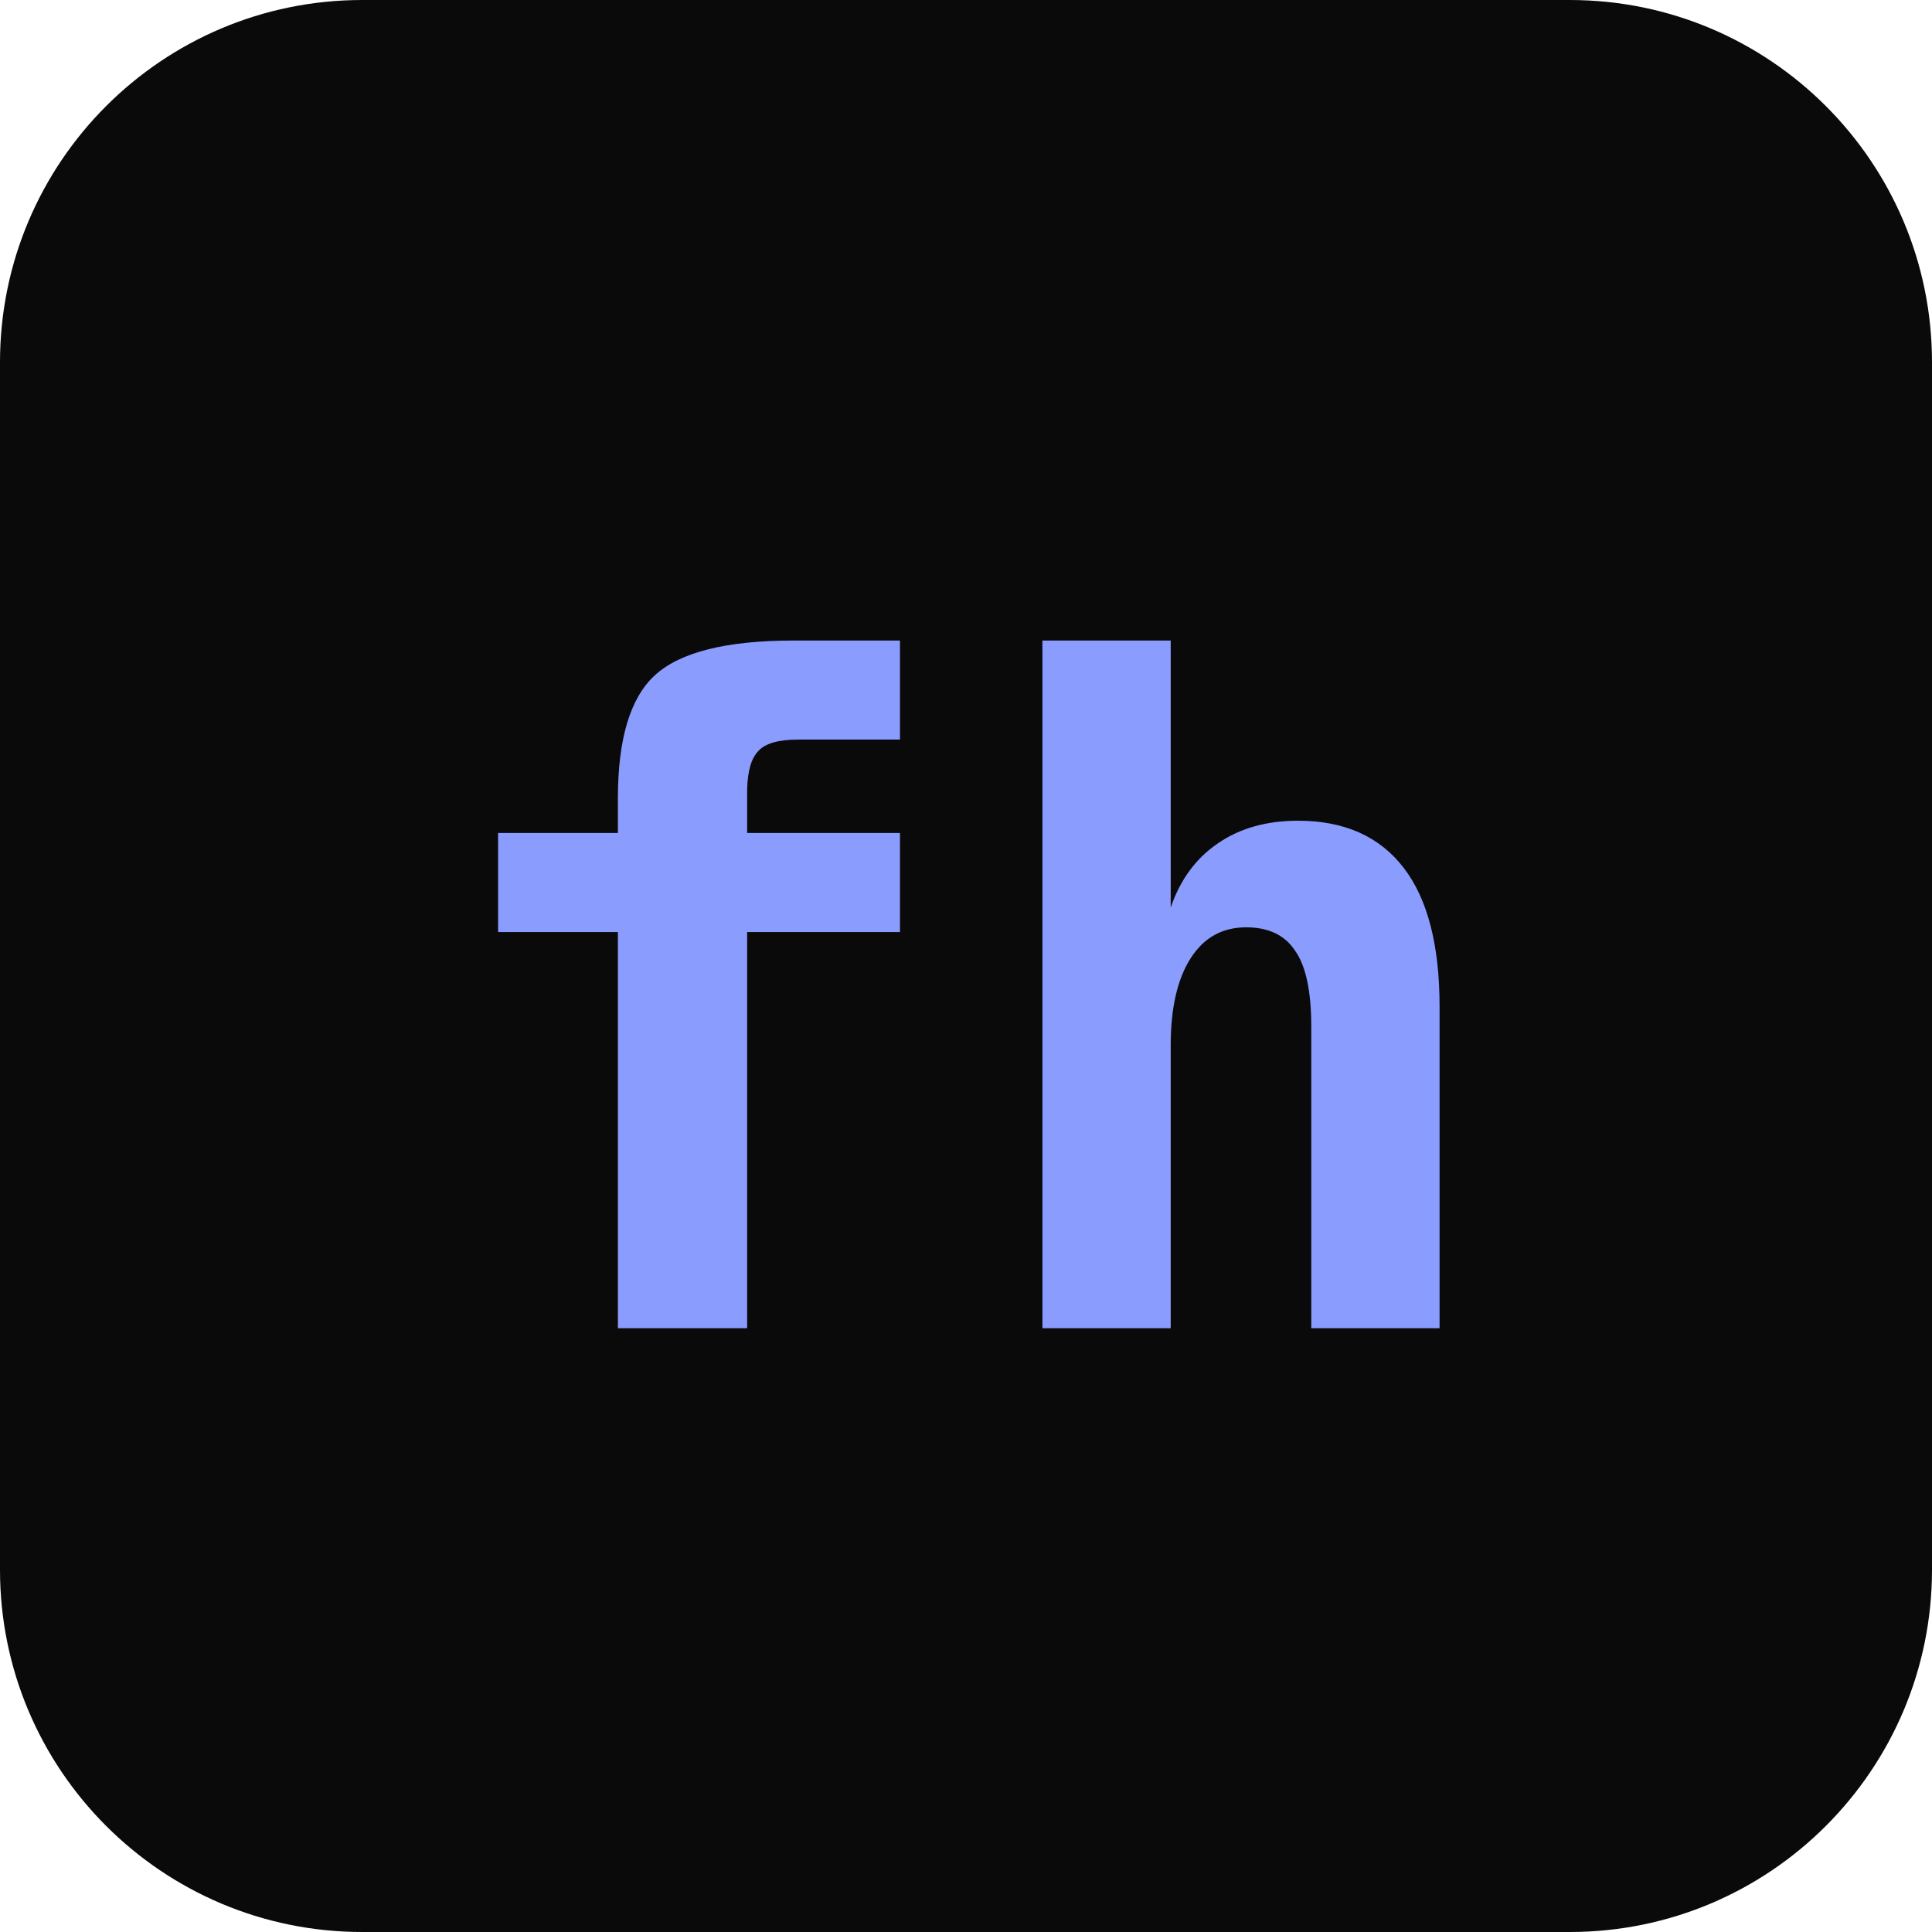
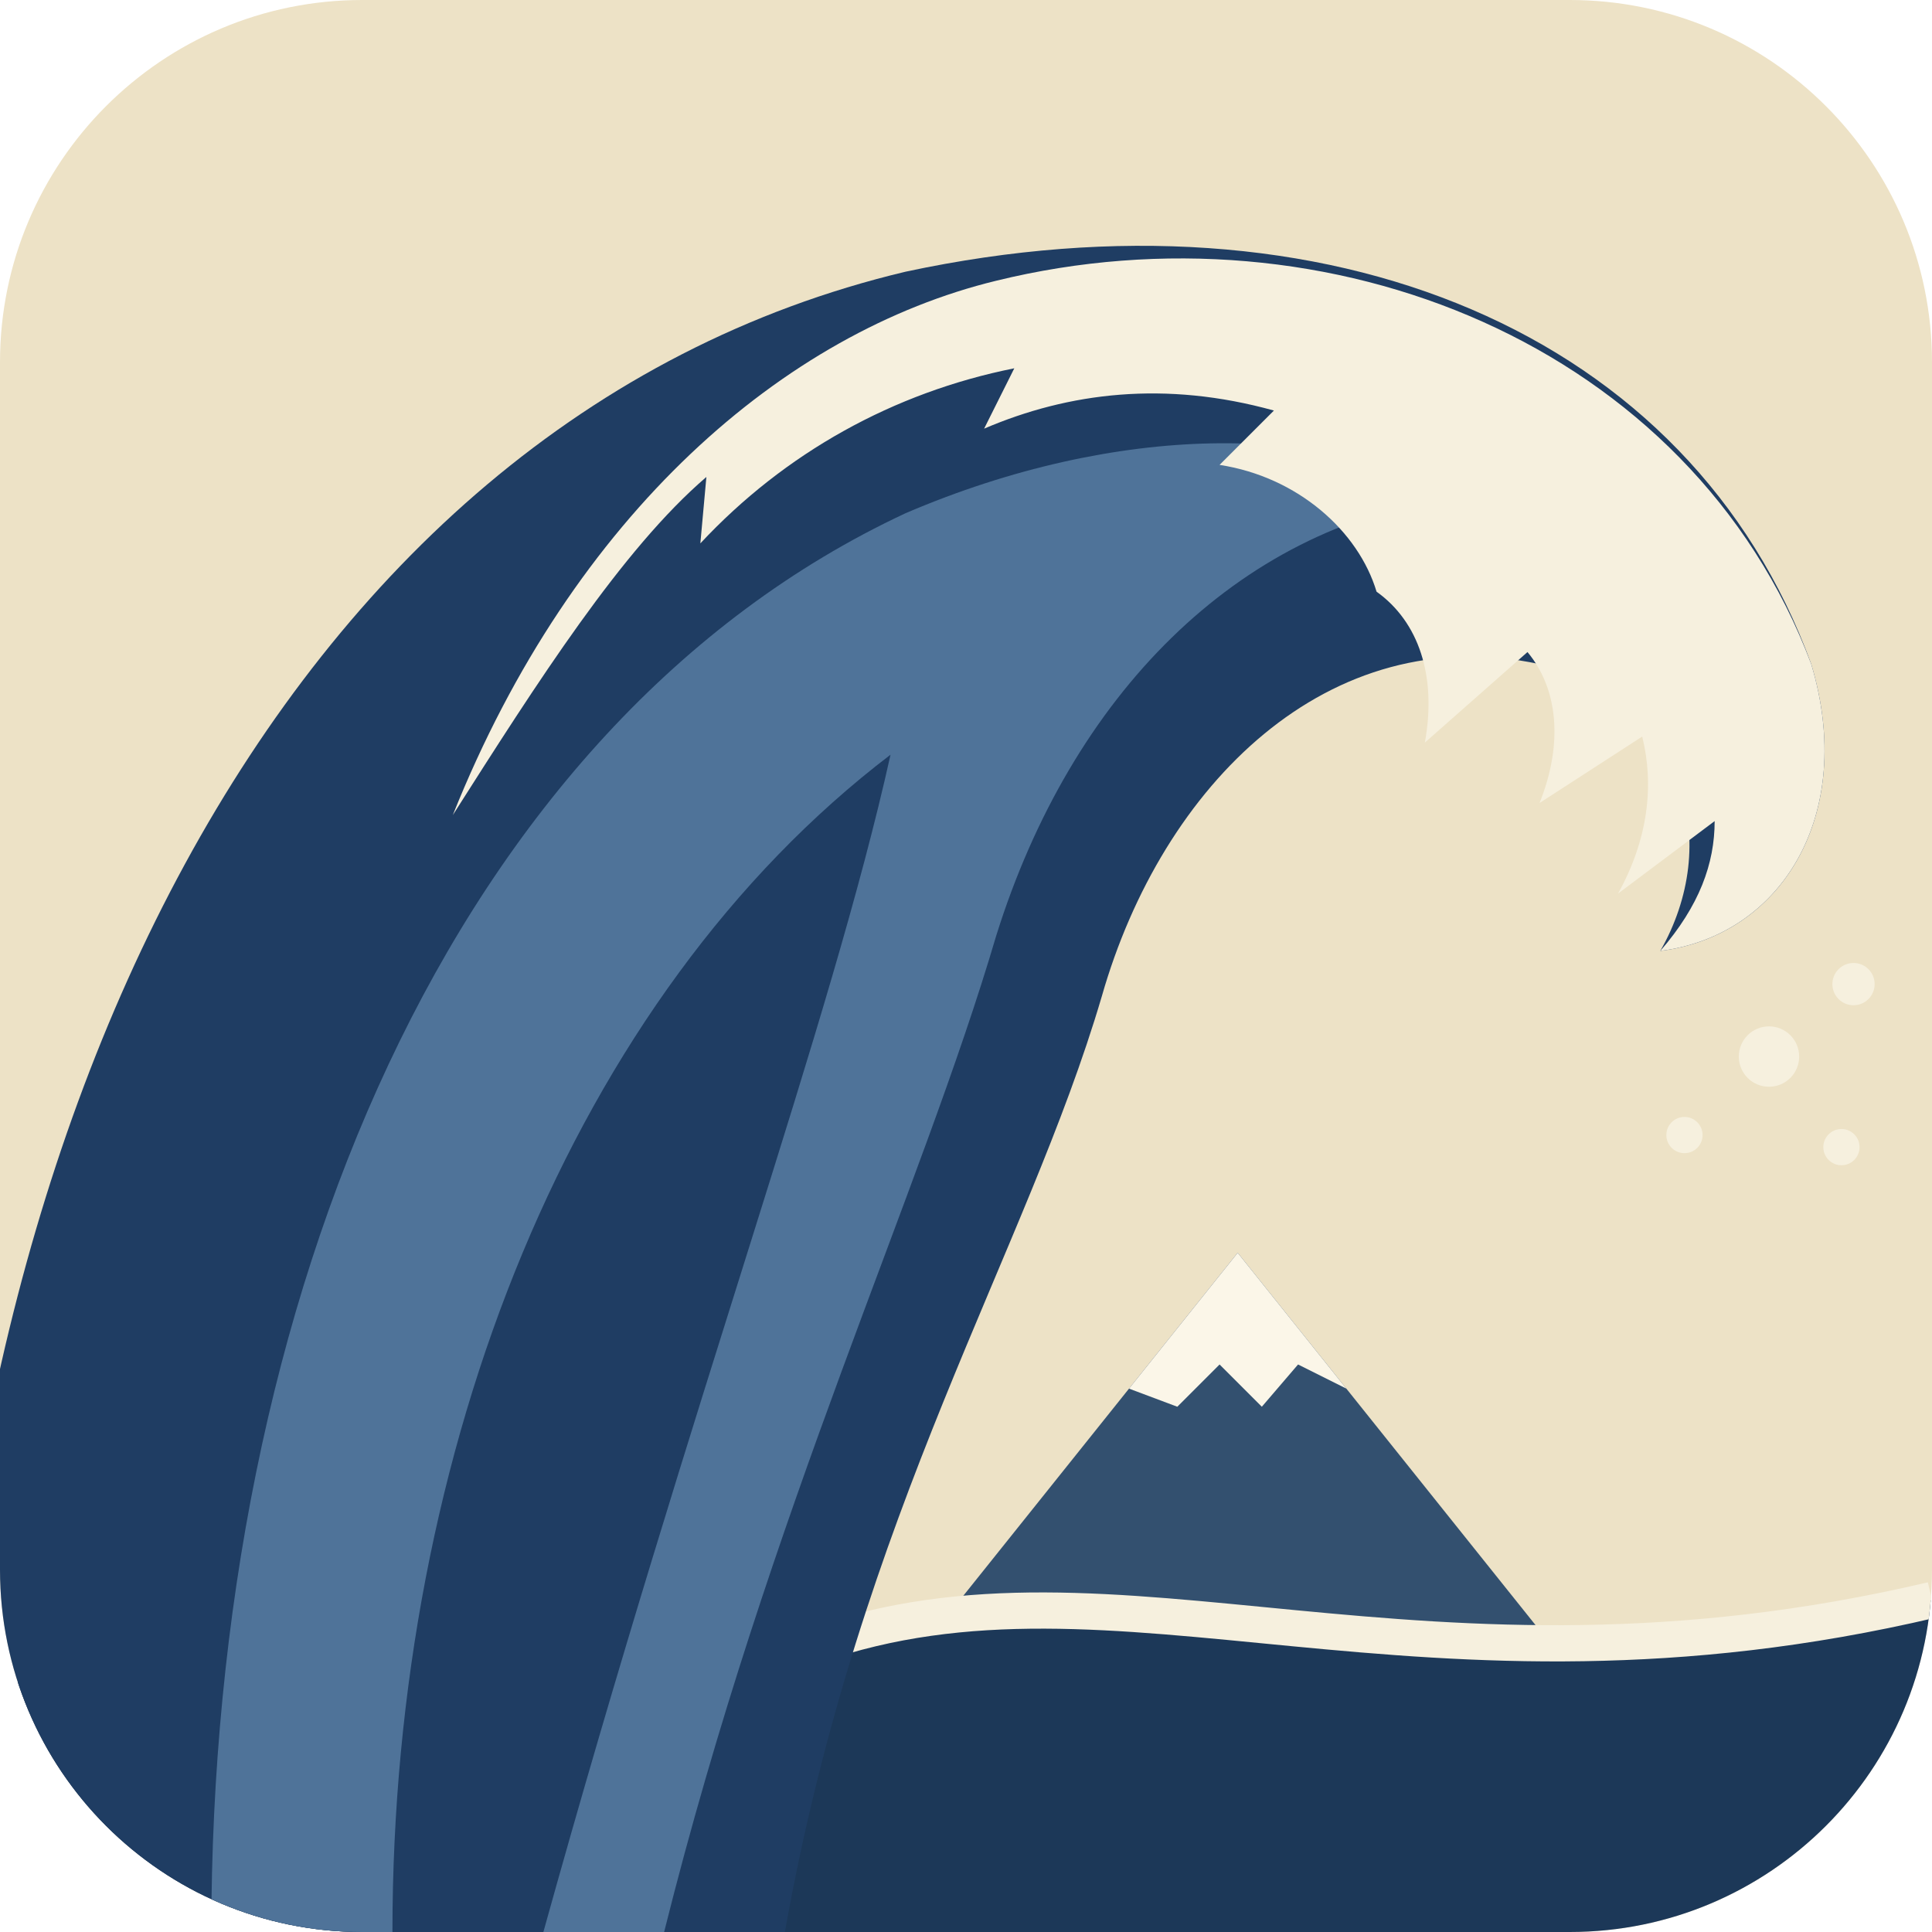
- <svg xmlns="http://www.w3.org/2000/svg" viewBox="0 0 32 32">
-   <rect width="32" height="32" rx="6" fill="#0a0a0b" />
-   <text x="16" y="22" text-anchor="middle" font-family="monospace" font-size="15" font-weight="700" fill="#8b9cff">fh</text>
+ <svg xmlns="http://www.w3.org/2000/svg" viewBox="0 0 64 64">
+   <defs>
+     <clipPath id="wave-clip">
+       <rect width="64" height="64" rx="12" />
+     </clipPath>
+   </defs>
+   <g clip-path="url(#wave-clip)">
+     <rect width="64" height="64" fill="#ede2c6" />
+     <path d="M31 54 L41 41.5 L51 54Z" fill="#33506f" />
+     <path d="M37.4 46 L41 41.5 L44.6 46 L43 45.2 L41.8 46.6 L40.4 45.2 L39 46.6Z" fill="#fbf6e8" />
+     <path d="M0 56 C8 52 16 58 27 54.5 C37 51 47 57 64 53 V64 H0Z" fill="#1c3858" />
+     <path d="M27 54.5 C37 51 47 57 64 53" fill="none" stroke="#f6f0de" stroke-width="1.2" />
+     <path d="M-2 64 C-2 38 9 14 30 9 C44 6 56 11 60 22 C61.5 27 59 31 55 31.5 C57 28 56 23.5 51 22 C44 20.5 38.5 26 36.5 33 C34 41.5 28.5 50 26 64Z" fill="#1f3d63" />
+     <path d="M7 64 C7 43 15 24 30 17 C37 14 44 14 48 16.5 C41 17.5 35.5 23 33 31 C30.5 39.5 25.5 50 22 64Z" fill="#4f7399" />
+     <path d="M13 64 C13 48 19 33 29.5 25 C27.5 34 23 46 18 64Z" fill="#1f3d63" />
+     <path fill="#f6f0de" d="M15 27 C19 17 26 11 33 9.3 C44 6.6 56 11.4 60 22 C61.5 27 59 31 55 31.5 C56.3 30 56.8 28.6 56.8 27.2 L53.6 29.6 C54.6 27.8 54.8 26 54.4 24.4 L51 26.6 C51.8 24.6 51.6 22.8 50.6 21.6 L47.2 24.6 C47.6 22.4 47 20.6 45.6 19.6 C45 17.6 43 15.8 40.4 15.4 L42.2 13.6 C38.6 12.6 35.4 13 32.6 14.2 L33.6 12.2 C29.6 13 26 15 23.2 18 L23.4 15.8 C20.6 18.2 17.8 22.6 15 27Z" />
+     <g fill="#f6f0de">
+       <circle cx="58.6" cy="35" r="1" />
+       <circle cx="61.4" cy="32.6" r="0.7" />
+       <circle cx="55.8" cy="37.6" r="0.6" />
+       <circle cx="61" cy="38" r="0.6" />
+     </g>
+   </g>
</svg>
